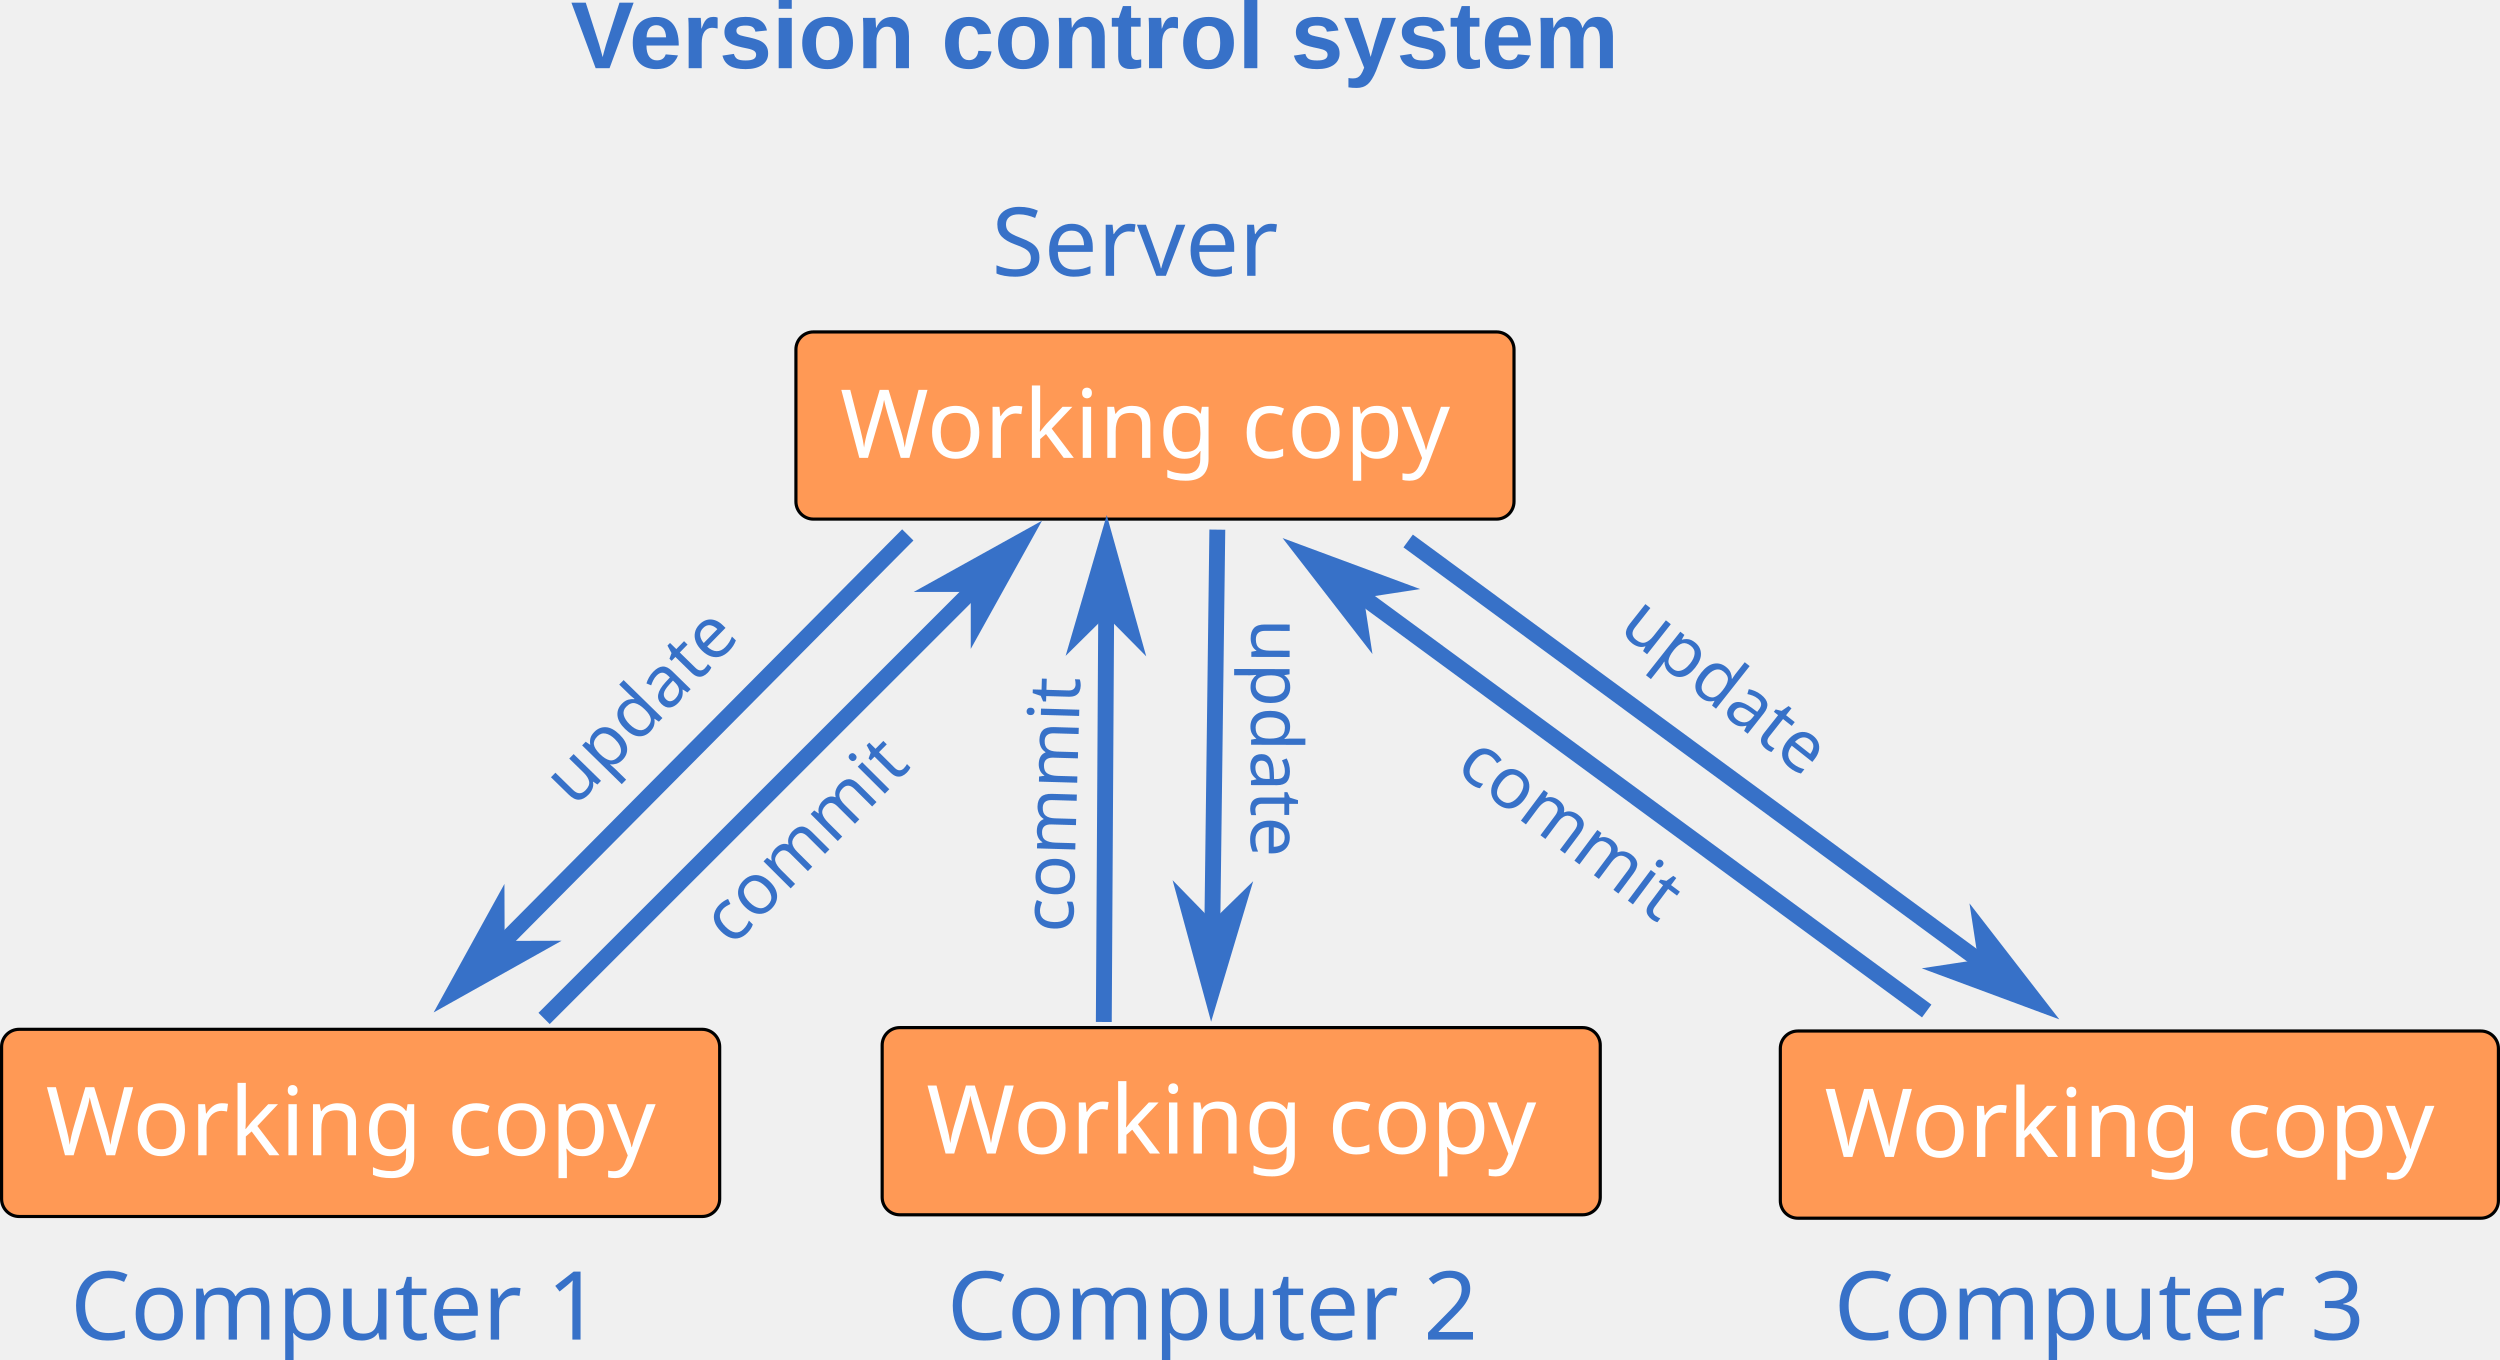
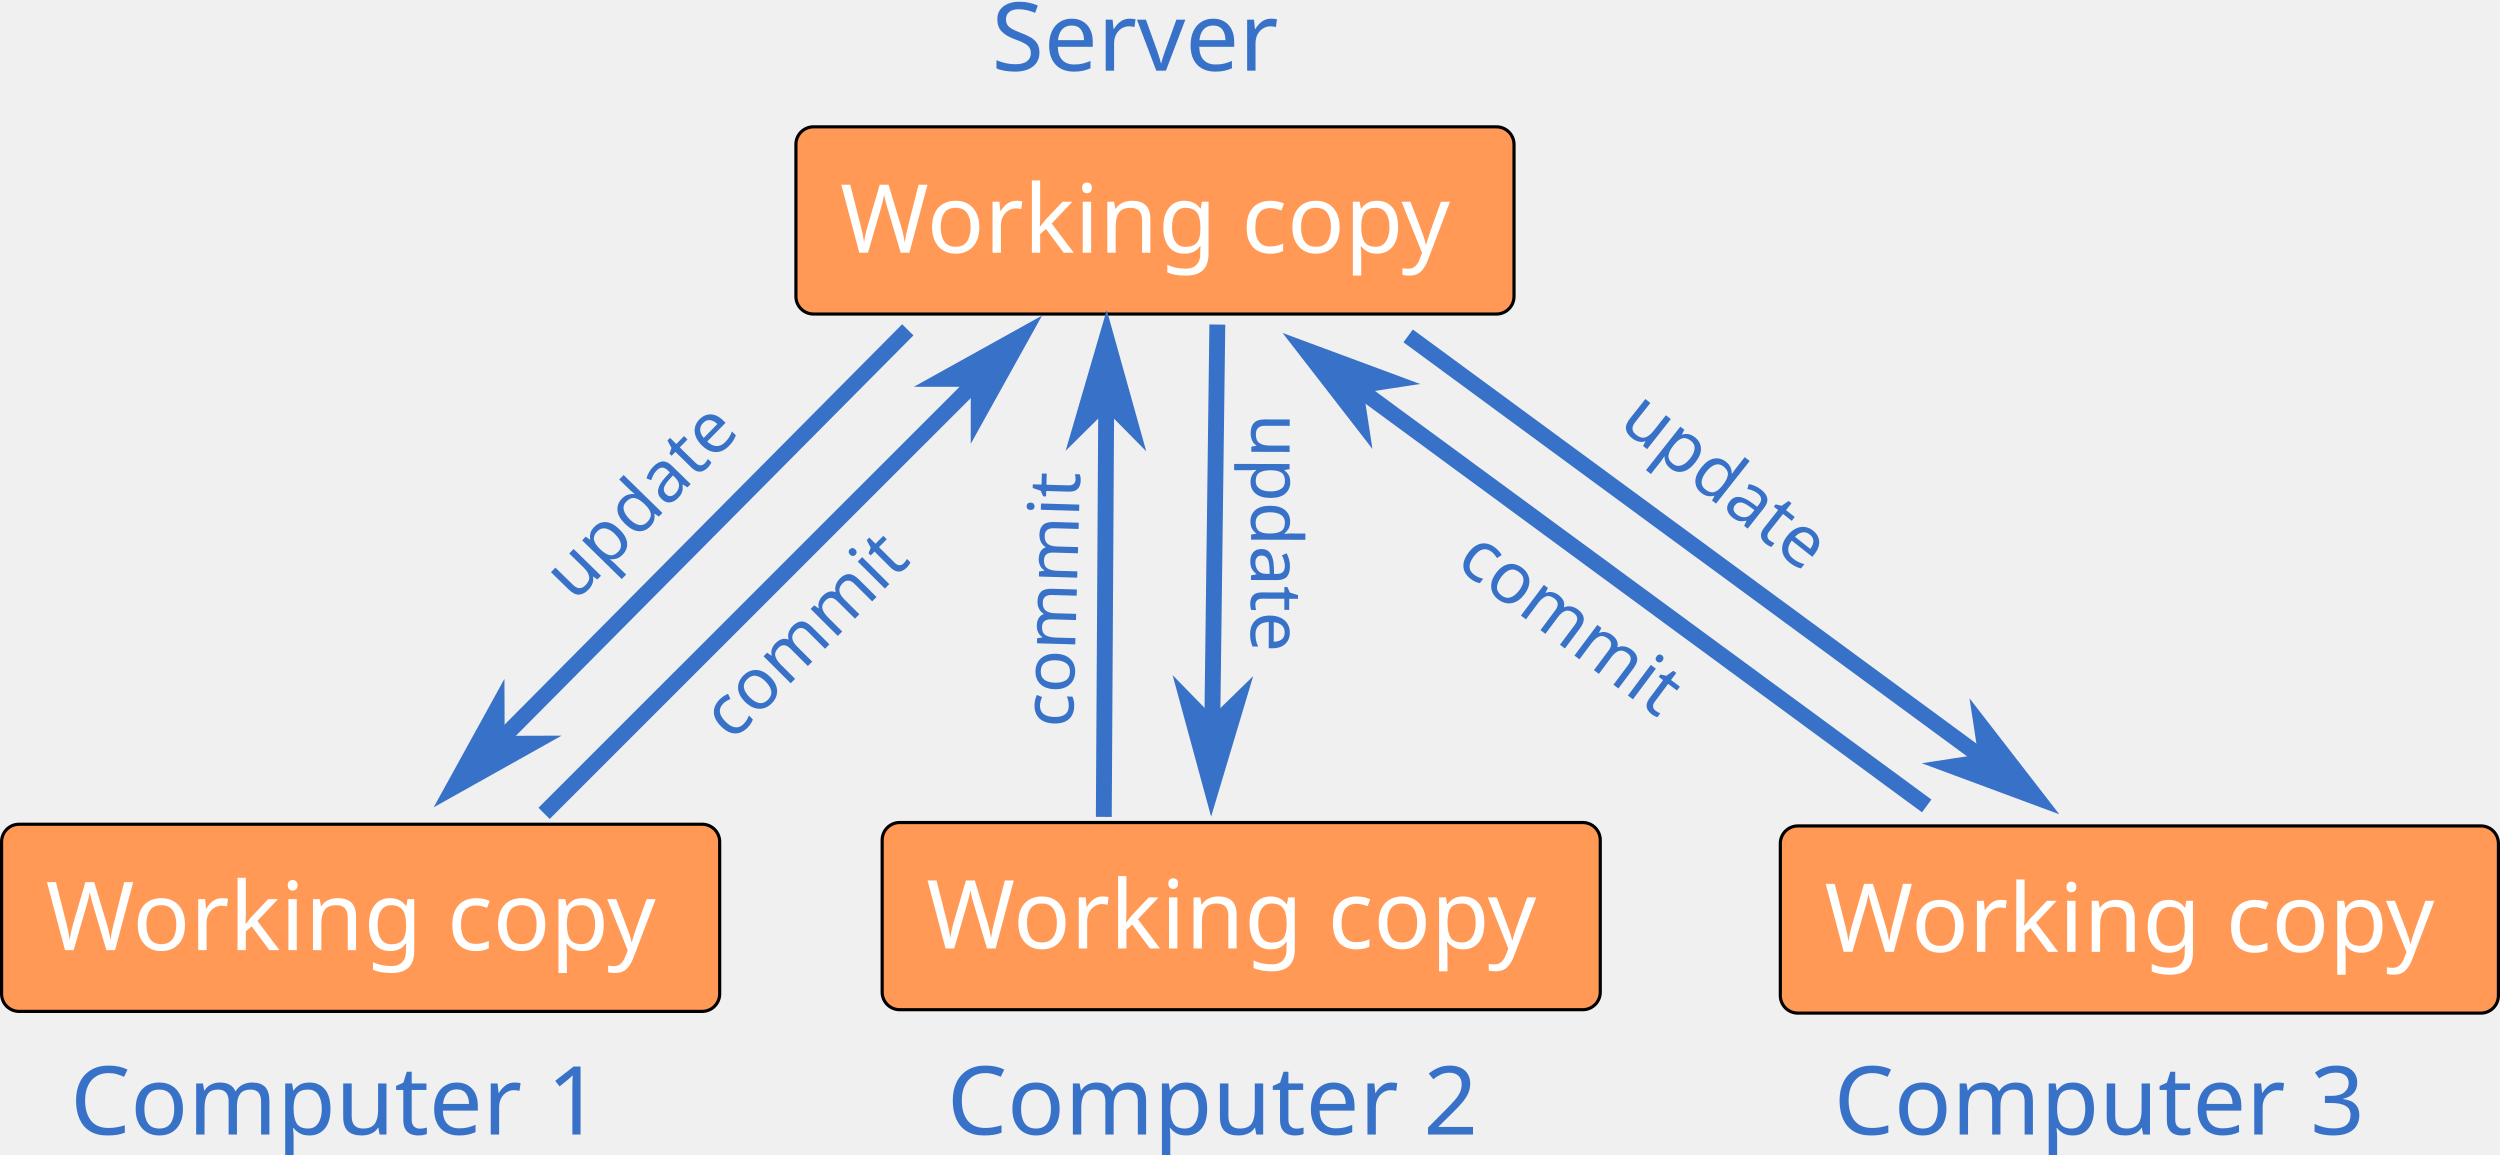
- <svg xmlns="http://www.w3.org/2000/svg" id="svg2" version="1.1" width="1574.92" height="856.396" viewBox="0 0 1574.92 856.396">
+ <svg xmlns="http://www.w3.org/2000/svg" id="svg2" version="1.1" width="1574.92" height="727.198" viewBox="0 0 1574.92 727.198">
  <defs id="defs6">
    <marker orient="auto" refY="0" refX="0" id="Arrow1Mend" style="overflow:visible">
-       <path id="path4302" d="M 0,0 5,-5 -12.5,0 5,5 0,0 Z" style="fill:#000000;fill-opacity:1;fill-rule:evenodd;stroke:#000000;stroke-width:1pt;stroke-opacity:1" transform="matrix(-0.4,0,0,-0.4,-4,0)" />
+       <path id="path4302" d="M 0,0 5,-5 -12.5,0 5,5 Z" style="fill:#000000;fill-opacity:1;fill-rule:evenodd;stroke:#000000;stroke-width:1pt;stroke-opacity:1" transform="matrix(-0.4,0,0,-0.4,-4,0)" />
    </marker>
    <marker orient="auto" refY="0" refX="0" id="Arrow1Lend" style="overflow:visible">
-       <path id="path4296" d="M 0,0 5,-5 -12.5,0 5,5 0,0 Z" style="fill:#000000;fill-opacity:1;fill-rule:evenodd;stroke:#000000;stroke-width:1pt;stroke-opacity:1" transform="matrix(-0.8,0,0,-0.8,-10,0)" />
+       <path id="path4296" d="M 0,0 5,-5 -12.5,0 5,5 Z" style="fill:#000000;fill-opacity:1;fill-rule:evenodd;stroke:#000000;stroke-width:1pt;stroke-opacity:1" transform="matrix(-0.8,0,0,-0.8,-10,0)" />
    </marker>
    <marker orient="auto" refY="0" refX="0" id="Arrow1Mend-1" style="overflow:visible">
-       <path id="path4302-0" d="M 0,0 5,-5 -12.5,0 5,5 0,0 Z" style="fill:#3771c8;fill-opacity:1;fill-rule:evenodd;stroke:#3771c8;stroke-width:1pt;stroke-opacity:1" transform="matrix(-0.4,0,0,-0.4,-4,0)" />
+       <path id="path4302-0" d="M 0,0 5,-5 -12.5,0 5,5 Z" style="fill:#3771c8;fill-opacity:1;fill-rule:evenodd;stroke:#3771c8;stroke-width:1pt;stroke-opacity:1" transform="matrix(-0.4,0,0,-0.4,-4,0)" />
    </marker>
    <marker orient="auto" refY="0" refX="0" id="Arrow1Mend-1-8" style="overflow:visible">
-       <path id="path4302-0-5" d="M 0,0 5,-5 -12.5,0 5,5 0,0 Z" style="fill:#3771c8;fill-opacity:1;fill-rule:evenodd;stroke:#3771c8;stroke-width:1pt;stroke-opacity:1" transform="matrix(-0.4,0,0,-0.4,-4,0)" />
+       <path id="path4302-0-5" d="M 0,0 5,-5 -12.5,0 5,5 Z" style="fill:#3771c8;fill-opacity:1;fill-rule:evenodd;stroke:#3771c8;stroke-width:1pt;stroke-opacity:1" transform="matrix(-0.4,0,0,-0.4,-4,0)" />
    </marker>
    <marker orient="auto" refY="0" refX="0" id="Arrow1Mend-1-8-0" style="overflow:visible">
-       <path id="path4302-0-5-7" d="M 0,0 5,-5 -12.5,0 5,5 0,0 Z" style="fill:#3771c8;fill-opacity:1;fill-rule:evenodd;stroke:#3771c8;stroke-width:1pt;stroke-opacity:1" transform="matrix(-0.4,0,0,-0.4,-4,0)" />
+       <path id="path4302-0-5-7" d="M 0,0 5,-5 -12.5,0 5,5 Z" style="fill:#3771c8;fill-opacity:1;fill-rule:evenodd;stroke:#3771c8;stroke-width:1pt;stroke-opacity:1" transform="matrix(-0.4,0,0,-0.4,-4,0)" />
    </marker>
    <marker orient="auto" refY="0" refX="0" id="Arrow1Mend-1-8-0-8" style="overflow:visible">
-       <path id="path4302-0-5-7-2" d="M 0,0 5,-5 -12.5,0 5,5 0,0 Z" style="fill:#3771c8;fill-opacity:1;fill-rule:evenodd;stroke:#3771c8;stroke-width:1pt;stroke-opacity:1" transform="matrix(-0.4,0,0,-0.4,-4,0)" />
+       <path id="path4302-0-5-7-2" d="M 0,0 5,-5 -12.5,0 5,5 Z" style="fill:#3771c8;fill-opacity:1;fill-rule:evenodd;stroke:#3771c8;stroke-width:1pt;stroke-opacity:1" transform="matrix(-0.4,0,0,-0.4,-4,0)" />
    </marker>
    <marker orient="auto" refY="0" refX="0" id="Arrow1Mend-1-8-0-8-0" style="overflow:visible">
-       <path id="path4302-0-5-7-2-7" d="M 0,0 5,-5 -12.5,0 5,5 0,0 Z" style="fill:#3771c8;fill-opacity:1;fill-rule:evenodd;stroke:#3771c8;stroke-width:1pt;stroke-opacity:1" transform="matrix(-0.4,0,0,-0.4,-4,0)" />
+       <path id="path4302-0-5-7-2-7" d="M 0,0 5,-5 -12.5,0 5,5 Z" style="fill:#3771c8;fill-opacity:1;fill-rule:evenodd;stroke:#3771c8;stroke-width:1pt;stroke-opacity:1" transform="matrix(-0.4,0,0,-0.4,-4,0)" />
    </marker>
    <marker orient="auto" refY="0" refX="0" id="Arrow1Mend-1-8-0-8-7" style="overflow:visible">
-       <path id="path4302-0-5-7-2-6" d="M 0,0 5,-5 -12.5,0 5,5 0,0 Z" style="fill:#3771c8;fill-opacity:1;fill-rule:evenodd;stroke:#3771c8;stroke-width:1pt;stroke-opacity:1" transform="matrix(-0.4,0,0,-0.4,-4,0)" />
+       <path id="path4302-0-5-7-2-6" d="M 0,0 5,-5 -12.5,0 5,5 Z" style="fill:#3771c8;fill-opacity:1;fill-rule:evenodd;stroke:#3771c8;stroke-width:1pt;stroke-opacity:1" transform="matrix(-0.4,0,0,-0.4,-4,0)" />
    </marker>
  </defs>
-   <text xml:space="preserve" style="font-style:normal;font-weight:normal;font-size:2.5px;line-height:125%;font-family:Sans;letter-spacing:0px;word-spacing:0px;fill:#000000;fill-opacity:1;stroke:none;stroke-width:1px;stroke-linecap:butt;stroke-linejoin:miter;stroke-opacity:1" x="359.568" y="42.949" id="text4138">
-     <tspan id="tspan4140" x="359.568" y="42.949" style="font-style:normal;font-variant:normal;font-weight:bold;font-stretch:normal;font-size:60px;line-height:125%;font-family:arial;-inkscape-font-specification:'arial, Bold';text-align:start;writing-mode:lr-tb;text-anchor:start;fill:#3771c8">Version control system</tspan>
+   <text xml:space="preserve" style="font-style:normal;font-weight:normal;line-height:0%;font-family:sans-serif;letter-spacing:0px;word-spacing:0px;fill:#000000;fill-opacity:1;stroke:none;stroke-width:1px;stroke-linecap:butt;stroke-linejoin:miter;stroke-opacity:1" x="624.682" y="44.531" id="text4142">
+     <tspan id="tspan4144" x="624.682" y="44.531" style="font-size:60px;line-height:1.25;font-family:sans-serif;fill:#3771c8">Server</tspan>
  </text>
-   <text xml:space="preserve" style="font-style:normal;font-weight:normal;font-size:2.5px;line-height:125%;font-family:Sans;letter-spacing:0px;word-spacing:0px;fill:#000000;fill-opacity:1;stroke:none;stroke-width:1px;stroke-linecap:butt;stroke-linejoin:miter;stroke-opacity:1" x="624.682" y="173.729" id="text4142">
-     <tspan id="tspan4144" x="624.682" y="173.729" style="font-size:60px;fill:#3771c8">Server</tspan>
+   <text xml:space="preserve" style="font-style:normal;font-weight:normal;line-height:0%;font-family:sans-serif;letter-spacing:0px;word-spacing:0px;fill:#000000;fill-opacity:1;stroke:none;stroke-width:1px;stroke-linecap:butt;stroke-linejoin:miter;stroke-opacity:1" x="44.258" y="714.717" id="text4142-6">
+     <tspan id="tspan4144-8" x="44.258" y="714.717" style="font-size:60px;line-height:1.25;font-family:sans-serif;fill:#3771c8">Computer 1</tspan>
  </text>
-   <flowRoot xml:space="preserve" id="flowRoot4146" style="font-style:normal;font-weight:normal;font-size:2.5px;line-height:125%;font-family:Sans;letter-spacing:0px;word-spacing:0px;fill:#000000;fill-opacity:1;stroke:none;stroke-width:1px;stroke-linecap:butt;stroke-linejoin:miter;stroke-opacity:1" transform="translate(93.7197,669.3583)">
-     <flowRegion id="flowRegion4148">
-       <rect id="rect4150" width="10.72" height="4.288" x="1983.144" y="906.508" />
+   <text xml:space="preserve" style="font-style:normal;font-weight:normal;line-height:0%;font-family:sans-serif;letter-spacing:0px;word-spacing:0px;fill:#000000;fill-opacity:1;stroke:none;stroke-width:1px;stroke-linecap:butt;stroke-linejoin:miter;stroke-opacity:1" x="596.557" y="714.717" id="text4142-6-7">
+     <tspan id="tspan4144-8-9" x="596.557" y="714.717" style="font-size:60px;line-height:1.25;font-family:sans-serif;fill:#3771c8">Computer 2</tspan>
+   </text>
+   <text xml:space="preserve" style="font-style:normal;font-weight:normal;line-height:0%;font-family:sans-serif;letter-spacing:0px;word-spacing:0px;fill:#000000;fill-opacity:1;stroke:none;stroke-width:1px;stroke-linecap:butt;stroke-linejoin:miter;stroke-opacity:1" x="1155.216" y="714.717" id="text4142-6-7-0">
+     <tspan id="tspan4144-8-9-3" x="1155.216" y="714.717" style="font-size:60px;line-height:1.25;font-family:sans-serif;fill:#3771c8">Computer 3</tspan>
+   </text>
+   <flowRoot xml:space="preserve" id="flowRoot4208" style="font-style:normal;font-weight:normal;line-height:0.01%;font-family:sans-serif;letter-spacing:0px;word-spacing:0px;fill:#000000;fill-opacity:1;stroke:none;stroke-width:1px;stroke-linecap:butt;stroke-linejoin:miter;stroke-opacity:1" transform="translate(93.7197,540.16)">
+     <flowRegion id="flowRegion4210" style="font-family:sans-serif">
+       <rect id="rect4212" width="1595.091" height="289.432" x="137.212" y="-30.394" style="font-family:sans-serif" />
    </flowRegion>
-     <flowPara id="flowPara4152" />
+     <flowPara id="flowPara4214" style="font-size:2.5px;line-height:1.25;font-family:sans-serif"> </flowPara>
  </flowRoot>
-   <text xml:space="preserve" style="font-style:normal;font-weight:normal;font-size:2.5px;line-height:125%;font-family:Sans;letter-spacing:0px;word-spacing:0px;fill:#000000;fill-opacity:1;stroke:none;stroke-width:1px;stroke-linecap:butt;stroke-linejoin:miter;stroke-opacity:1" x="44.258" y="843.916" id="text4142-6">
-     <tspan id="tspan4144-8" x="44.258" y="843.916" style="font-size:60px;fill:#3771c8">Computer 1</tspan>
-   </text>
-   <text xml:space="preserve" style="font-style:normal;font-weight:normal;font-size:2.5px;line-height:125%;font-family:Sans;letter-spacing:0px;word-spacing:0px;fill:#000000;fill-opacity:1;stroke:none;stroke-width:1px;stroke-linecap:butt;stroke-linejoin:miter;stroke-opacity:1" x="596.557" y="843.916" id="text4142-6-7">
-     <tspan id="tspan4144-8-9" x="596.557" y="843.916" style="font-size:60px;fill:#3771c8">Computer 2</tspan>
-   </text>
-   <text xml:space="preserve" style="font-style:normal;font-weight:normal;font-size:2.5px;line-height:125%;font-family:Sans;letter-spacing:0px;word-spacing:0px;fill:#000000;fill-opacity:1;stroke:none;stroke-width:1px;stroke-linecap:butt;stroke-linejoin:miter;stroke-opacity:1" x="1155.216" y="843.916" id="text4142-6-7-0">
-     <tspan id="tspan4144-8-9-3" x="1155.216" y="843.916" style="font-size:60px;fill:#3771c8">Computer 3</tspan>
-   </text>
-   <flowRoot xml:space="preserve" id="flowRoot4208" style="font-style:normal;font-weight:normal;font-size:2.5px;line-height:125%;font-family:Sans;letter-spacing:0px;word-spacing:0px;fill:#000000;fill-opacity:1;stroke:none;stroke-width:1px;stroke-linecap:butt;stroke-linejoin:miter;stroke-opacity:1" transform="translate(93.7197,669.3583)">
-     <flowRegion id="flowRegion4210">
-       <rect id="rect4212" width="1595.091" height="289.432" x="137.212" y="-30.394" />
-     </flowRegion>
-     <flowPara id="flowPara4214" />
-   </flowRoot>
-   <g id="g4222" transform="translate(-24.72727,593.0704)">
+   <g id="g4222" transform="translate(-24.72727,463.8722)">
    <rect ry="11.047" y="55.364" x="25.727" height="117.917" width="452.371" id="rect4216" style="opacity:1;fill:#ff9955;fill-opacity:1;stroke:#000000;stroke-width:2;stroke-miterlimit:4;stroke-dasharray:none;stroke-dashoffset:100;stroke-opacity:1" />
-     <text id="text4218" y="134.689" x="53.598" style="font-style:normal;font-weight:normal;font-size:2.5px;line-height:125%;font-family:Sans;letter-spacing:0px;word-spacing:0px;fill:#d5e5ff;fill-opacity:1;stroke:none;stroke-width:1px;stroke-linecap:butt;stroke-linejoin:miter;stroke-opacity:1" xml:space="preserve">
-       <tspan style="font-size:60px;fill:#ffffff" y="134.689" x="53.598" id="tspan4220">Working copy</tspan>
+     <text id="text4218" y="134.689" x="53.598" style="font-style:normal;font-weight:normal;line-height:0%;font-family:sans-serif;letter-spacing:0px;word-spacing:0px;fill:#d5e5ff;fill-opacity:1;stroke:none;stroke-width:1px;stroke-linecap:butt;stroke-linejoin:miter;stroke-opacity:1" xml:space="preserve">
+       <tspan style="font-size:60px;line-height:1.25;font-family:sans-serif;fill:#ffffff" y="134.689" x="53.598" id="tspan4220">Working copy</tspan>
    </text>
  </g>
-   <g id="g4222-3" transform="translate(530.0114,591.9984)">
+   <g id="g4222-3" transform="translate(530.0114,462.8002)">
    <rect ry="11.047" y="55.364" x="25.727" height="117.917" width="452.371" id="rect4216-3" style="opacity:1;fill:#ff9955;fill-opacity:1;stroke:#000000;stroke-width:2;stroke-miterlimit:4;stroke-dasharray:none;stroke-dashoffset:100;stroke-opacity:1" />
-     <text id="text4218-7" y="134.689" x="53.598" style="font-style:normal;font-weight:normal;font-size:2.5px;line-height:125%;font-family:Sans;letter-spacing:0px;word-spacing:0px;fill:#d5e5ff;fill-opacity:1;stroke:none;stroke-width:1px;stroke-linecap:butt;stroke-linejoin:miter;stroke-opacity:1" xml:space="preserve">
-       <tspan style="font-size:60px;fill:#ffffff" y="134.689" x="53.598" id="tspan4220-3">Working copy</tspan>
+     <text id="text4218-7" y="134.689" x="53.598" style="font-style:normal;font-weight:normal;line-height:0%;font-family:sans-serif;letter-spacing:0px;word-spacing:0px;fill:#d5e5ff;fill-opacity:1;stroke:none;stroke-width:1px;stroke-linecap:butt;stroke-linejoin:miter;stroke-opacity:1" xml:space="preserve">
+       <tspan style="font-size:60px;line-height:1.25;font-family:sans-serif;fill:#ffffff" y="134.689" x="53.598" id="tspan4220-3">Working copy</tspan>
    </text>
  </g>
-   <g id="g4222-2" transform="translate(1095.822,594.1424)">
+   <g id="g4222-2" transform="translate(1095.822,464.9441)">
    <rect ry="11.047" y="55.364" x="25.727" height="117.917" width="452.371" id="rect4216-6" style="opacity:1;fill:#ff9955;fill-opacity:1;stroke:#000000;stroke-width:2;stroke-miterlimit:4;stroke-dasharray:none;stroke-dashoffset:100;stroke-opacity:1" />
-     <text id="text4218-5" y="134.689" x="53.598" style="font-style:normal;font-weight:normal;font-size:2.5px;line-height:125%;font-family:Sans;letter-spacing:0px;word-spacing:0px;fill:#d5e5ff;fill-opacity:1;stroke:none;stroke-width:1px;stroke-linecap:butt;stroke-linejoin:miter;stroke-opacity:1" xml:space="preserve">
-       <tspan style="font-size:60px;fill:#ffffff" y="134.689" x="53.598" id="tspan4220-2">Working copy</tspan>
+     <text id="text4218-5" y="134.689" x="53.598" style="font-style:normal;font-weight:normal;line-height:0%;font-family:sans-serif;letter-spacing:0px;word-spacing:0px;fill:#d5e5ff;fill-opacity:1;stroke:none;stroke-width:1px;stroke-linecap:butt;stroke-linejoin:miter;stroke-opacity:1" xml:space="preserve">
+       <tspan style="font-size:60px;line-height:1.25;font-family:sans-serif;fill:#ffffff" y="134.689" x="53.598" id="tspan4220-2">Working copy</tspan>
    </text>
  </g>
-   <g id="g4222-2-6" transform="translate(475.678,153.7408)">
+   <g id="g4222-2-6" transform="translate(475.678,24.54261)">
    <rect ry="11.047" y="55.364" x="25.727" height="117.917" width="452.371" id="rect4216-6-5" style="opacity:1;fill:#ff9955;fill-opacity:1;stroke:#000000;stroke-width:2;stroke-miterlimit:4;stroke-dasharray:none;stroke-dashoffset:100;stroke-opacity:1" />
-     <text id="text4218-5-8" y="134.689" x="53.598" style="font-style:normal;font-weight:normal;font-size:2.5px;line-height:125%;font-family:Sans;letter-spacing:0px;word-spacing:0px;fill:#d5e5ff;fill-opacity:1;stroke:none;stroke-width:1px;stroke-linecap:butt;stroke-linejoin:miter;stroke-opacity:1" xml:space="preserve">
-       <tspan style="font-size:60px;fill:#ffffff" y="134.689" x="53.598" id="tspan4220-2-7">Working copy</tspan>
+     <text id="text4218-5-8" y="134.689" x="53.598" style="font-style:normal;font-weight:normal;line-height:0%;font-family:sans-serif;letter-spacing:0px;word-spacing:0px;fill:#d5e5ff;fill-opacity:1;stroke:none;stroke-width:1px;stroke-linecap:butt;stroke-linejoin:miter;stroke-opacity:1" xml:space="preserve">
+       <tspan style="font-size:60px;line-height:1.25;font-family:sans-serif;fill:#ffffff" y="134.689" x="53.598" id="tspan4220-2-7">Working copy</tspan>
    </text>
  </g>
-   <path style="fill:#3771c8;fill-rule:evenodd;stroke:#3771c8;stroke-width:10;stroke-linecap:butt;stroke-linejoin:miter;stroke-miterlimit:4;stroke-dasharray:none;stroke-opacity:1;marker-end:url(#Arrow1Mend-1)" d="M 342.75,641.59 642.507,341.948" id="path4287-5" />
-   <path style="fill:#3771c8;fill-rule:evenodd;stroke:#3771c8;stroke-width:10;stroke-linecap:butt;stroke-linejoin:miter;stroke-miterlimit:4;stroke-dasharray:none;stroke-opacity:1;marker-end:url(#Arrow1Mend-1-8)" d="m 695.361,643.813 1.739,-299.643" id="path4287-5-5" />
-   <path style="fill:#3771c8;fill-rule:evenodd;stroke:#3771c8;stroke-width:10;stroke-linecap:butt;stroke-linejoin:miter;stroke-miterlimit:4;stroke-dasharray:none;stroke-opacity:1;marker-end:url(#Arrow1Mend-1-8-0)" d="m 766.875,333.66 -3.664,290.305" id="path4287-5-5-3" />
-   <path style="fill:#3771c8;fill-rule:evenodd;stroke:#3771c8;stroke-width:10;stroke-linecap:butt;stroke-linejoin:miter;stroke-miterlimit:4;stroke-dasharray:none;stroke-opacity:1;marker-end:url(#Arrow1Mend-1-8-0-8)" d="M 1213.766,636.903 823.879,350.633" id="path4287-5-5-3-3" />
-   <path style="fill:#3771c8;fill-rule:evenodd;stroke:#3771c8;stroke-width:10;stroke-linecap:butt;stroke-linejoin:miter;stroke-miterlimit:4;stroke-dasharray:none;stroke-opacity:1;marker-end:url(#Arrow1Mend-1-8-0-8-0)" d="M 571.881,336.975 287.065,623.816" id="path4287-5-5-3-3-7" />
-   <path style="fill:#3771c8;fill-rule:evenodd;stroke:#3771c8;stroke-width:10;stroke-linecap:butt;stroke-linejoin:miter;stroke-miterlimit:4;stroke-dasharray:none;stroke-opacity:1;marker-end:url(#Arrow1Mend-1-8-0-8-7)" d="M 887.092,340.795 1281.412,630.502" id="path4287-5-5-3-3-9" />
-   <text xml:space="preserve" style="font-style:normal;font-weight:normal;font-size:2.5px;line-height:125%;font-family:Sans;letter-spacing:0px;word-spacing:0px;fill:#000000;fill-opacity:1;stroke:none;stroke-width:1px;stroke-linecap:butt;stroke-linejoin:miter;stroke-opacity:1" x="1045.707" y="-319.779" id="text4142-6-7-0-1" transform="matrix(0.7846958,0.6198811,-0.6198811,0.7846958,0,0)">
-     <tspan x="1045.707" y="-319.779" style="font-size:45px;fill:#3771c8" id="tspan14748">update</tspan>
+   <path style="fill:#3771c8;fill-rule:evenodd;stroke:#3771c8;stroke-width:10;stroke-linecap:butt;stroke-linejoin:miter;stroke-miterlimit:4;stroke-dasharray:none;stroke-opacity:1;marker-end:url(#Arrow1Mend-1)" d="M 342.75,512.392 642.507,212.749" id="path4287-5" />
+   <path style="fill:#3771c8;fill-rule:evenodd;stroke:#3771c8;stroke-width:10;stroke-linecap:butt;stroke-linejoin:miter;stroke-miterlimit:4;stroke-dasharray:none;stroke-opacity:1;marker-end:url(#Arrow1Mend-1-8)" d="m 695.361,514.615 1.739,-299.643" id="path4287-5-5" />
+   <path style="fill:#3771c8;fill-rule:evenodd;stroke:#3771c8;stroke-width:10;stroke-linecap:butt;stroke-linejoin:miter;stroke-miterlimit:4;stroke-dasharray:none;stroke-opacity:1;marker-end:url(#Arrow1Mend-1-8-0)" d="m 766.875,204.462 -3.664,290.305" id="path4287-5-5-3" />
+   <path style="fill:#3771c8;fill-rule:evenodd;stroke:#3771c8;stroke-width:10;stroke-linecap:butt;stroke-linejoin:miter;stroke-miterlimit:4;stroke-dasharray:none;stroke-opacity:1;marker-end:url(#Arrow1Mend-1-8-0-8)" d="M 1213.766,507.705 823.879,221.434" id="path4287-5-5-3-3" />
+   <path style="fill:#3771c8;fill-rule:evenodd;stroke:#3771c8;stroke-width:10;stroke-linecap:butt;stroke-linejoin:miter;stroke-miterlimit:4;stroke-dasharray:none;stroke-opacity:1;marker-end:url(#Arrow1Mend-1-8-0-8-0)" d="M 571.881,207.776 287.065,494.617" id="path4287-5-5-3-3-7" />
+   <path style="fill:#3771c8;fill-rule:evenodd;stroke:#3771c8;stroke-width:10;stroke-linecap:butt;stroke-linejoin:miter;stroke-miterlimit:4;stroke-dasharray:none;stroke-opacity:1;marker-end:url(#Arrow1Mend-1-8-0-8-7)" d="M 887.092,211.597 1281.412,501.304" id="path4287-5-5-3-3-9" />
+   <text xml:space="preserve" style="font-style:normal;font-weight:normal;line-height:0%;font-family:sans-serif;letter-spacing:0px;word-spacing:0px;fill:#000000;fill-opacity:1;stroke:none;stroke-width:1px;stroke-linecap:butt;stroke-linejoin:miter;stroke-opacity:1" x="965.62" y="-421.16" id="text4142-6-7-0-1" transform="rotate(38.30745)">
+     <tspan x="965.62" y="-421.16" style="font-size:45px;line-height:1.25;font-family:sans-serif;fill:#3771c8" id="tspan14748">update</tspan>
  </text>
-   <text xml:space="preserve" style="font-style:normal;font-weight:normal;font-size:2.5px;line-height:125%;font-family:Sans;letter-spacing:0px;word-spacing:0px;fill:#000000;fill-opacity:1;stroke:none;stroke-width:1px;stroke-linecap:butt;stroke-linejoin:miter;stroke-opacity:1" x="387.666" y="-789.431" id="text4142-6-7-0-1-7" transform="matrix(-0.0027498,0.9999962,-0.9999962,-0.0027498,0,0)">
-     <tspan x="387.666" y="-789.431" style="font-size:45px;fill:#3771c8" id="tspan14748-3">update</tspan>
+   <text xml:space="preserve" style="font-style:normal;font-weight:normal;line-height:0%;font-family:sans-serif;letter-spacing:0px;word-spacing:0px;fill:#000000;fill-opacity:1;stroke:none;stroke-width:1px;stroke-linecap:butt;stroke-linejoin:miter;stroke-opacity:1" x="258.468" y="-789.076" id="text4142-6-7-0-1-7" transform="rotate(90.15755)">
+     <tspan x="258.468" y="-789.076" style="font-size:45px;line-height:1.25;font-family:sans-serif;fill:#3771c8" id="tspan14748-3">update</tspan>
  </text>
-   <text xml:space="preserve" style="font-style:normal;font-weight:normal;font-size:2.5px;line-height:125%;font-family:Sans;letter-spacing:0px;word-spacing:0px;fill:#000000;fill-opacity:1;stroke:none;stroke-width:1px;stroke-linecap:butt;stroke-linejoin:miter;stroke-opacity:1" x="-110.932" y="614.627" id="text4142-6-7-0-1-2" transform="matrix(0.6992059,-0.7149204,0.7149204,0.6992059,0,0)">
-     <tspan x="-110.932" y="614.627" style="font-size:45px;fill:#3771c8" id="tspan14748-7">update</tspan>
+   <text xml:space="preserve" style="font-style:normal;font-weight:normal;line-height:0%;font-family:sans-serif;letter-spacing:0px;word-spacing:0px;fill:#000000;fill-opacity:1;stroke:none;stroke-width:1px;stroke-linecap:butt;stroke-linejoin:miter;stroke-opacity:1" x="-18.566" y="524.291" id="text4142-6-7-0-1-2" transform="rotate(-45.63667)">
+     <tspan x="-18.566" y="524.291" style="font-size:45px;line-height:1.25;font-family:sans-serif;fill:#3771c8" id="tspan14748-7">update</tspan>
  </text>
-   <text xml:space="preserve" style="font-style:normal;font-weight:normal;font-size:2.5px;line-height:125%;font-family:Sans;letter-spacing:0px;word-spacing:0px;fill:#000000;fill-opacity:1;stroke:none;stroke-width:1px;stroke-linecap:butt;stroke-linejoin:miter;stroke-opacity:1" x="1024.269" y="-159.801" id="text4142-6-7-0-1-29" transform="matrix(0.800831,0.5988904,-0.5988904,0.800831,0,0)">
-     <tspan x="1024.269" y="-159.801" style="font-size:45px;fill:#3771c8" id="tspan14748-74">commit</tspan>
+   <text xml:space="preserve" style="font-style:normal;font-weight:normal;line-height:0%;font-family:sans-serif;letter-spacing:0px;word-spacing:0px;fill:#000000;fill-opacity:1;stroke:none;stroke-width:1px;stroke-linecap:butt;stroke-linejoin:miter;stroke-opacity:1" x="946.894" y="-263.267" id="text4142-6-7-0-1-29" transform="rotate(36.79047)">
+     <tspan x="946.894" y="-263.267" style="font-size:45px;line-height:1.25;font-family:sans-serif;fill:#3771c8" id="tspan14748-74">commit</tspan>
  </text>
-   <text xml:space="preserve" style="font-style:normal;font-weight:normal;font-size:2.5px;line-height:125%;font-family:Sans;letter-spacing:0px;word-spacing:0px;fill:#000000;fill-opacity:1;stroke:none;stroke-width:1px;stroke-linecap:butt;stroke-linejoin:miter;stroke-opacity:1" x="-568.043" y="692.535" id="text4142-6-7-0-1-29-1" transform="matrix(0.02884093,-0.999584,0.999584,0.02884093,0,0)">
-     <tspan x="-568.043" y="692.535" style="font-size:45px;fill:#3771c8" id="tspan14748-74-2">commit</tspan>
+   <text xml:space="preserve" style="font-style:normal;font-weight:normal;line-height:0%;font-family:sans-serif;letter-spacing:0px;word-spacing:0px;fill:#000000;fill-opacity:1;stroke:none;stroke-width:1px;stroke-linecap:butt;stroke-linejoin:miter;stroke-opacity:1" x="-438.899" y="688.809" id="text4142-6-7-0-1-29-1" transform="rotate(-88.34731)">
+     <tspan x="-438.899" y="688.809" style="font-size:45px;line-height:1.25;font-family:sans-serif;fill:#3771c8" id="tspan14748-74-2">commit</tspan>
  </text>
-   <text xml:space="preserve" style="font-style:normal;font-weight:normal;font-size:2.5px;line-height:125%;font-family:Sans;letter-spacing:0px;word-spacing:0px;fill:#000000;fill-opacity:1;stroke:none;stroke-width:1px;stroke-linecap:butt;stroke-linejoin:miter;stroke-opacity:1" x="-98.153" y="747.824" id="text4142-6-7-0-1-29-0" transform="matrix(0.7052269,-0.7089817,0.7089817,0.7052269,0,0)">
-     <tspan x="-98.153" y="747.824" style="font-size:45px;fill:#3771c8" id="tspan14748-74-6">commit</tspan>
+   <text xml:space="preserve" style="font-style:normal;font-weight:normal;line-height:0%;font-family:sans-serif;letter-spacing:0px;word-spacing:0px;fill:#000000;fill-opacity:1;stroke:none;stroke-width:1px;stroke-linecap:butt;stroke-linejoin:miter;stroke-opacity:1" x="-6.554" y="656.71" id="text4142-6-7-0-1-29-0" transform="rotate(-45.15212)">
+     <tspan x="-6.554" y="656.71" style="font-size:45px;line-height:1.25;font-family:sans-serif;fill:#3771c8" id="tspan14748-74-6">commit</tspan>
  </text>
</svg>
